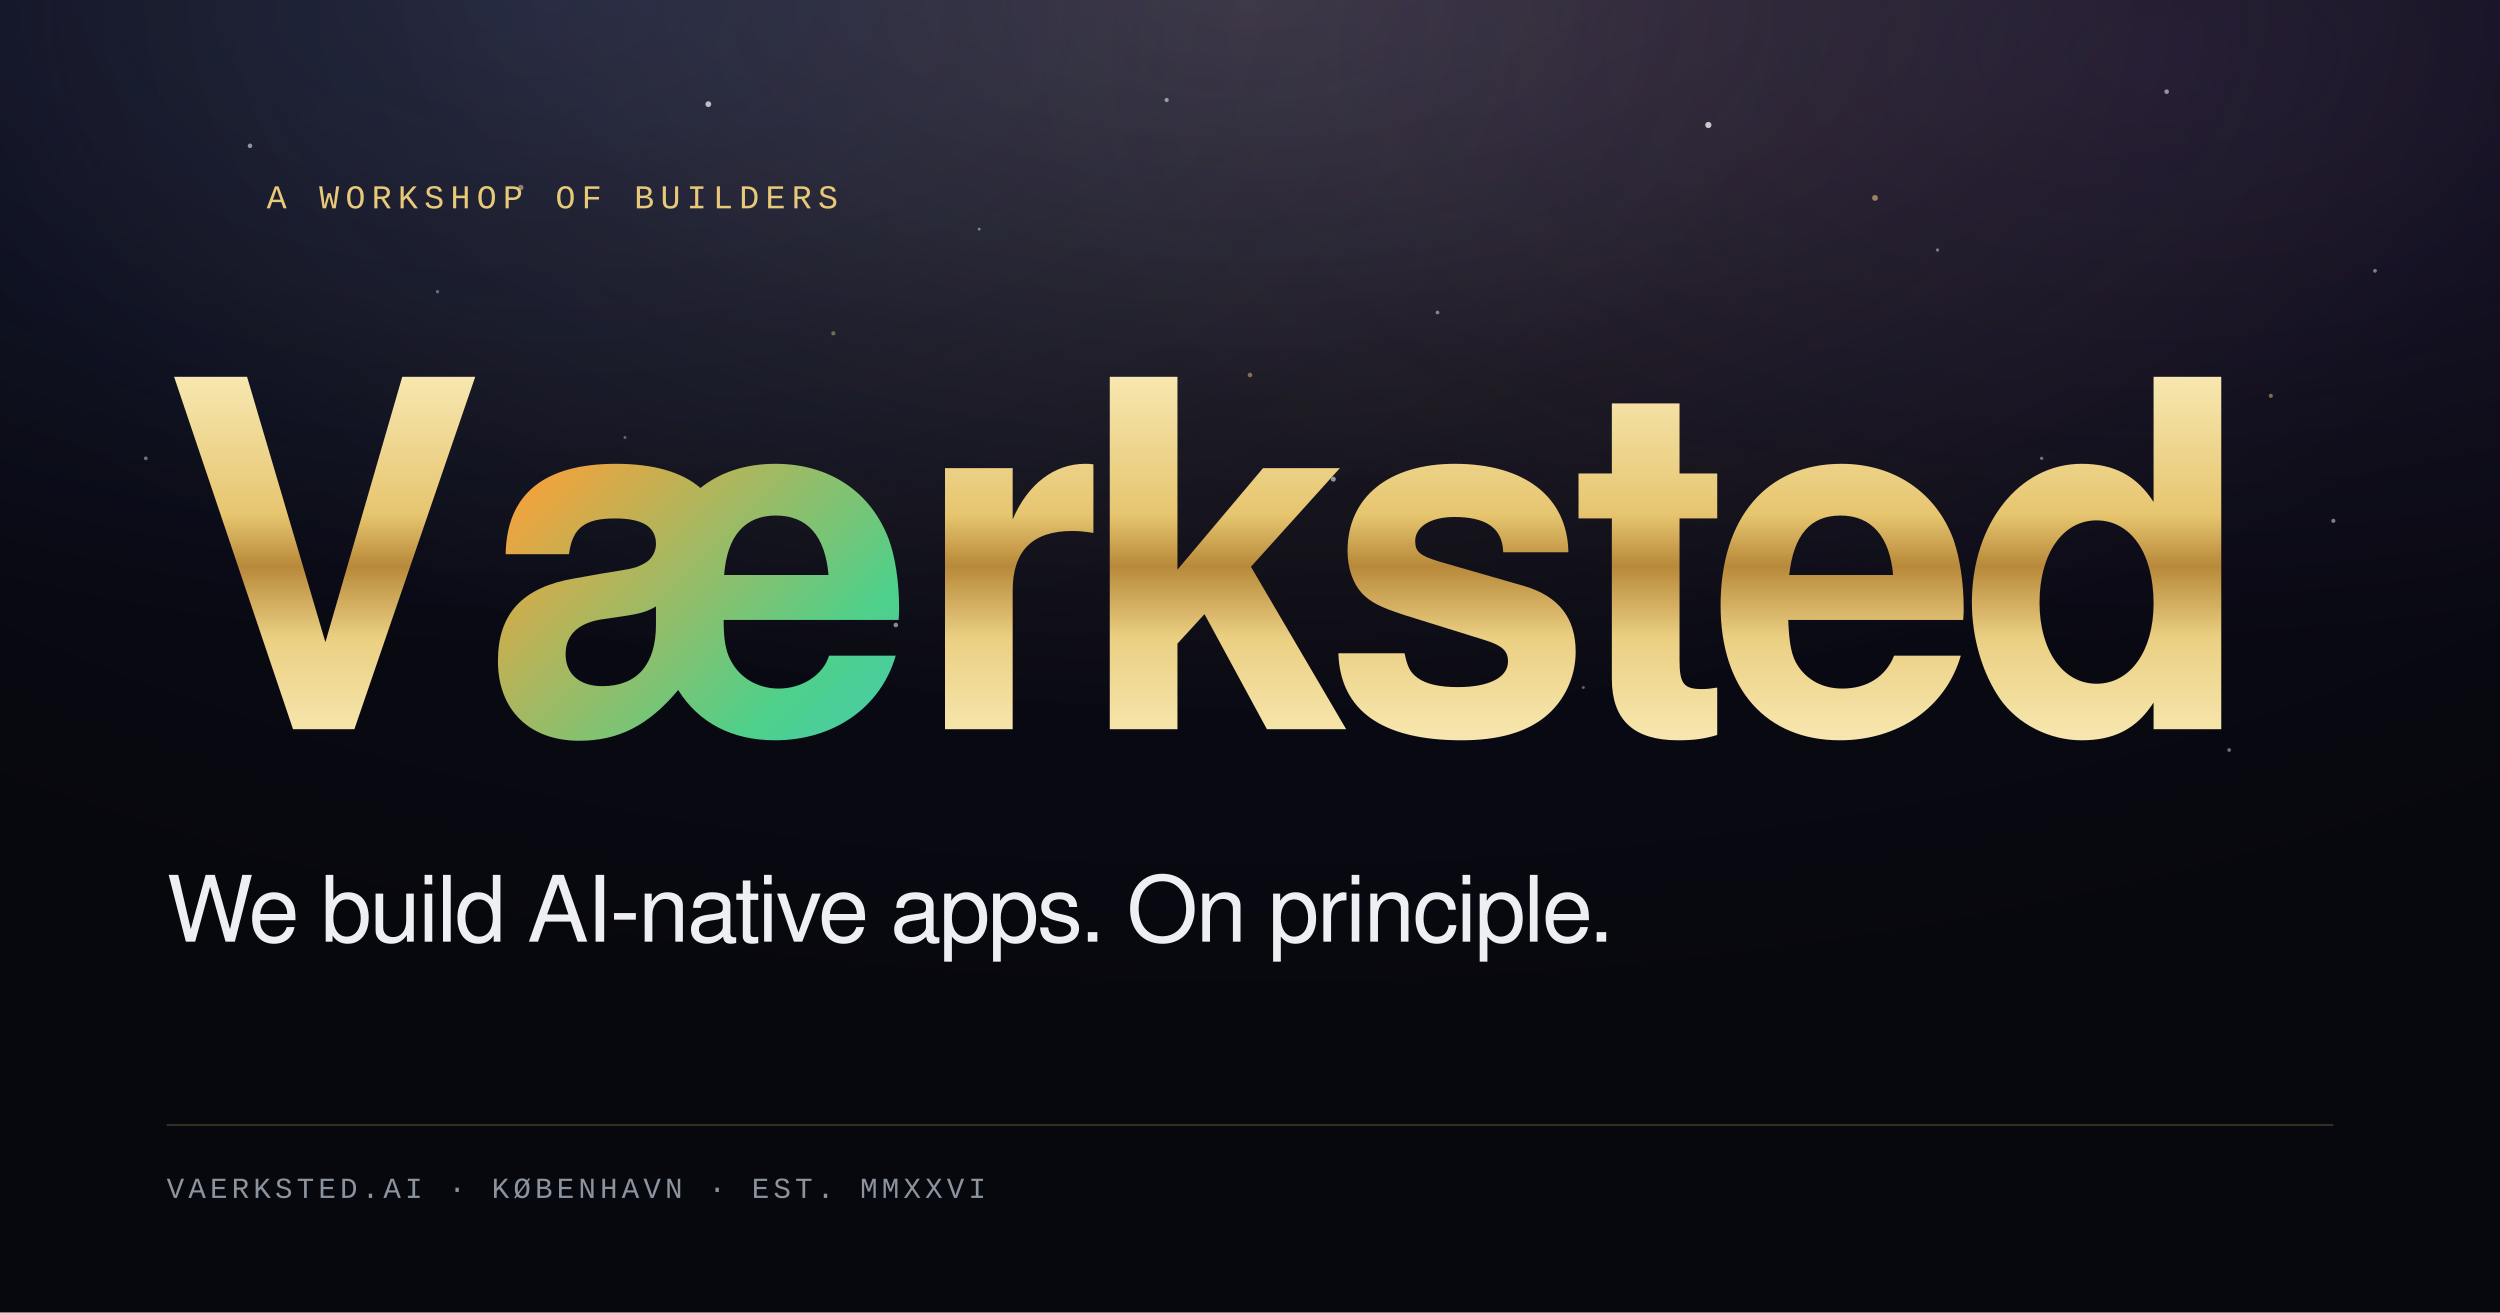
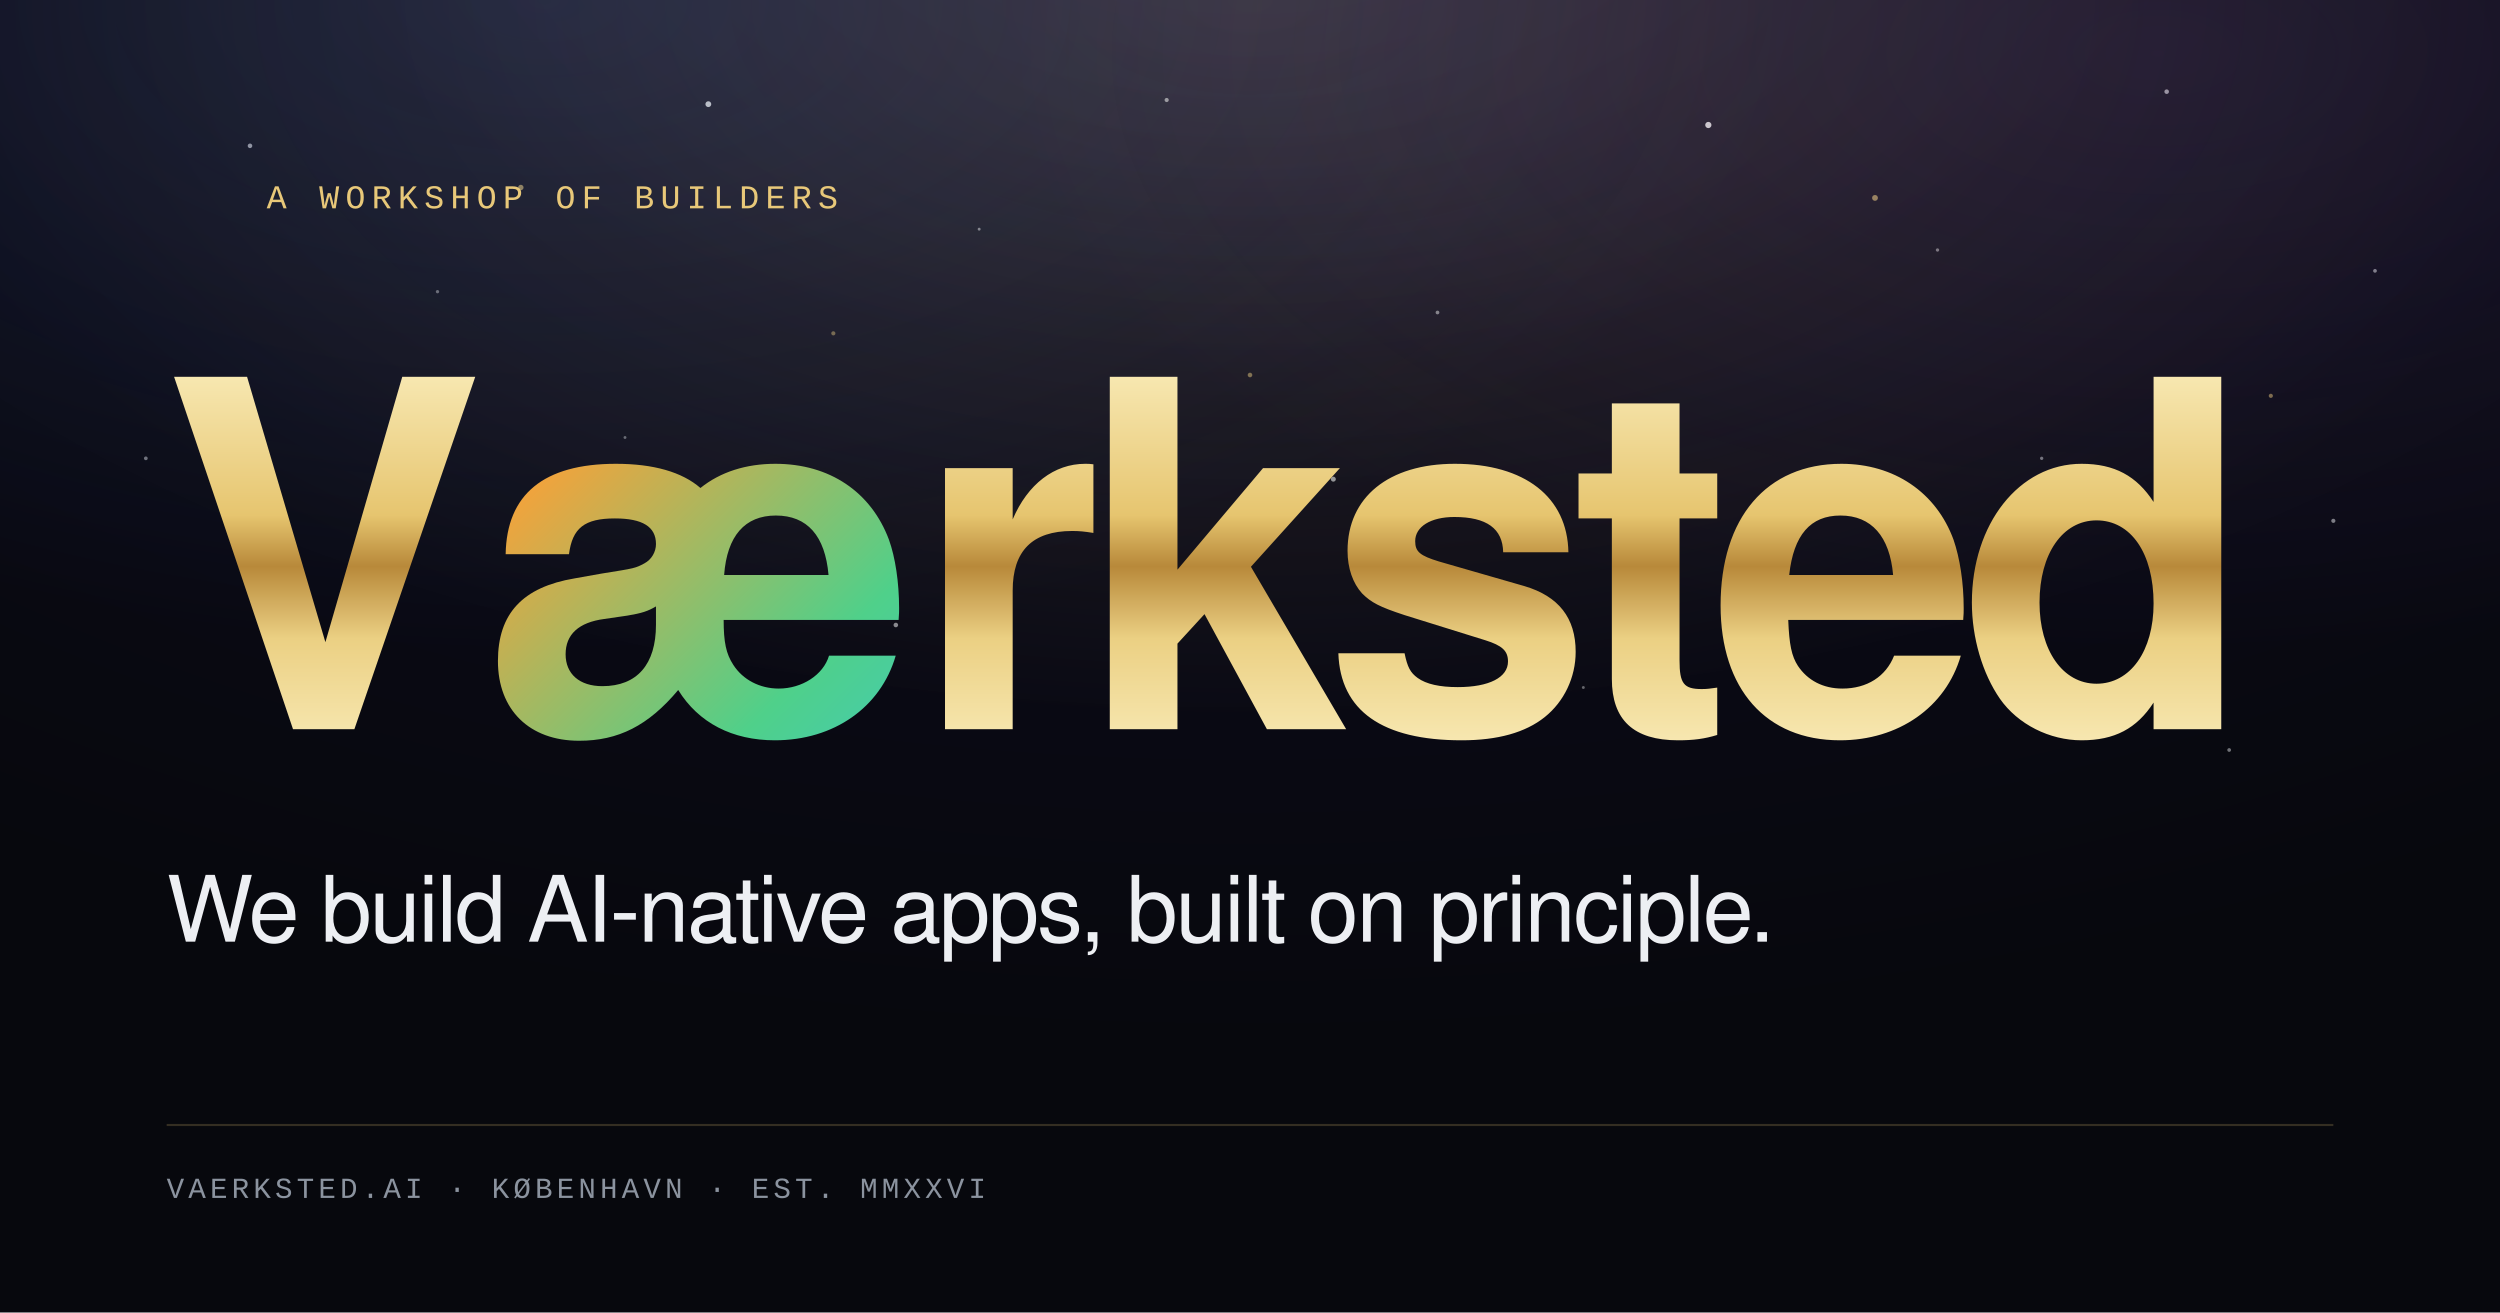
<svg xmlns="http://www.w3.org/2000/svg" viewBox="0 0 1200 630" width="1200" height="630">
  <defs>
    <radialGradient id="cosmos" cx="50%" cy="-10%" r="90%">
      <stop offset="0%" stop-color="#1A1733" />
      <stop offset="42%" stop-color="#0C0B1A" />
      <stop offset="100%" stop-color="#07080D" />
    </radialGradient>
    <radialGradient id="goldGlow" cx="50%" cy="0%" r="55%">
      <stop offset="0%" stop-color="#E8C879" stop-opacity="0.16" />
      <stop offset="100%" stop-color="#E8C879" stop-opacity="0" />
    </radialGradient>
    <radialGradient id="glow1" cx="22%" cy="0%" r="50%">
      <stop offset="0%" stop-color="#5B8DEF" stop-opacity="0.14" />
      <stop offset="100%" stop-color="#5B8DEF" stop-opacity="0" />
    </radialGradient>
    <radialGradient id="glow2" cx="86%" cy="4%" r="46%">
      <stop offset="0%" stop-color="#B07CF6" stop-opacity="0.10" />
      <stop offset="100%" stop-color="#B07CF6" stop-opacity="0" />
    </radialGradient>
    <linearGradient id="bifrost" x1="0" y1="0" x2="1" y2="0.18">
      <stop offset="0%" stop-color="#F26D6D" />
      <stop offset="22%" stop-color="#F2A33C" />
      <stop offset="44%" stop-color="#4FD08A" />
      <stop offset="64%" stop-color="#38C5E0" />
      <stop offset="82%" stop-color="#5B8DEF" />
      <stop offset="100%" stop-color="#B07CF6" />
    </linearGradient>
    <linearGradient id="gold" x1="0" y1="0" x2="0" y2="1">
      <stop offset="0%" stop-color="#F7E7B0" />
      <stop offset="38%" stop-color="#E6C56F" />
      <stop offset="52%" stop-color="#B8893A" />
      <stop offset="72%" stop-color="#EBD083" />
      <stop offset="100%" stop-color="#F7E7B0" />
    </linearGradient>
    <pattern id="grid" width="72" height="72" patternUnits="userSpaceOnUse">
      <path d="M 72 0 L 0 0 0 72" fill="none" stroke="#E8C879" stroke-opacity="0.05" stroke-width="1" />
    </pattern>
    <linearGradient id="gridFade" x1="0" y1="0" x2="0" y2="1">
      <stop offset="0%" stop-color="#000" stop-opacity="1" />
      <stop offset="70%" stop-color="#000" stop-opacity="0" />
    </linearGradient>
    <mask id="gridMask">
      <rect width="1200" height="630" fill="url(#gridFade)" />
    </mask>
  </defs>
  <rect width="1200" height="630" fill="url(#cosmos)" />
  <rect width="1200" height="630" fill="url(#grid)" mask="url(#gridMask)" />
  <g fill="#EDEFF3">
    <circle cx="120" cy="70" r="1.1" opacity="0.6" />
    <circle cx="210" cy="140" r="0.8" opacity="0.4" />
    <circle cx="340" cy="50" r="1.4" opacity="0.8" />
    <circle cx="470" cy="110" r="0.7" opacity="0.5" />
    <circle cx="560" cy="48" r="1" opacity="0.6" />
    <circle cx="690" cy="150" r="0.9" opacity="0.5" />
    <circle cx="820" cy="60" r="1.5" opacity="0.85" />
    <circle cx="930" cy="120" r="0.8" opacity="0.45" />
    <circle cx="1040" cy="44" r="1.1" opacity="0.6" />
    <circle cx="1140" cy="130" r="0.9" opacity="0.5" />
    <circle cx="70" cy="220" r="0.9" opacity="0.45" />
    <circle cx="300" cy="210" r="0.7" opacity="0.4" />
    <circle cx="640" cy="230" r="1.2" opacity="0.6" />
    <circle cx="980" cy="220" r="0.8" opacity="0.45" />
    <circle cx="1120" cy="250" r="1" opacity="0.5" />
    <circle cx="160" cy="320" r="0.8" opacity="0.4" />
    <circle cx="430" cy="300" r="1.1" opacity="0.55" />
    <circle cx="760" cy="330" r="0.7" opacity="0.4" />
    <circle cx="1070" cy="360" r="0.9" opacity="0.45" />
  </g>
  <g fill="#E8C879">
    <circle cx="250" cy="90" r="1.3" opacity="0.6" />
    <circle cx="600" cy="180" r="1.1" opacity="0.5" />
    <circle cx="900" cy="95" r="1.4" opacity="0.6" />
    <circle cx="1090" cy="190" r="1" opacity="0.5" />
    <circle cx="400" cy="160" r="1" opacity="0.45" />
  </g>
  <rect width="1200" height="630" fill="url(#goldGlow)" />
  <rect width="1200" height="630" fill="url(#glow1)" />
  <rect width="1200" height="630" fill="url(#glow2)" />
  <g transform="translate(80, 80)">
    <line x1="0" y1="14" x2="32" y2="14" stroke="url(#bifrost)" stroke-width="2" />
    <text x="48" y="20" font-family="'JetBrains Mono', 'Courier New', monospace" font-size="16" font-weight="500" letter-spacing="3" fill="#E8C879">A WORKSHOP OF BUILDERS</text>
  </g>
  <text x="78" y="350" font-family="'Space Grotesk', 'Segoe UI', Helvetica, Arial, sans-serif" font-size="232" font-weight="600" fill="url(#gold)" letter-spacing="-10">V<tspan fill="url(#bifrost)">æ</tspan>rksted</text>
-   <text x="80" y="452" font-family="'Space Grotesk', 'Segoe UI', Helvetica, Arial, sans-serif" font-size="44" font-weight="400" letter-spacing="-1" fill="#EDEFF3">We build AI-native apps. On principle.</text>
+   <text x="80" y="452" font-family="'Space Grotesk', 'Segoe UI', Helvetica, Arial, sans-serif" font-size="44" font-weight="400" letter-spacing="-1" fill="#EDEFF3">We build AI-native apps, built on principle.</text>
  <line x1="80" y1="540" x2="1120" y2="540" stroke="#E8C879" stroke-opacity="0.20" stroke-width="1" />
  <g transform="translate(80, 575)">
    <text x="0" y="0" font-family="'JetBrains Mono', 'Courier New', monospace" font-size="14" letter-spacing="2" fill="#8B939F">VAERKSTED.AI · KØBENHAVN · EST. MMXXVI</text>
  </g>
</svg>
